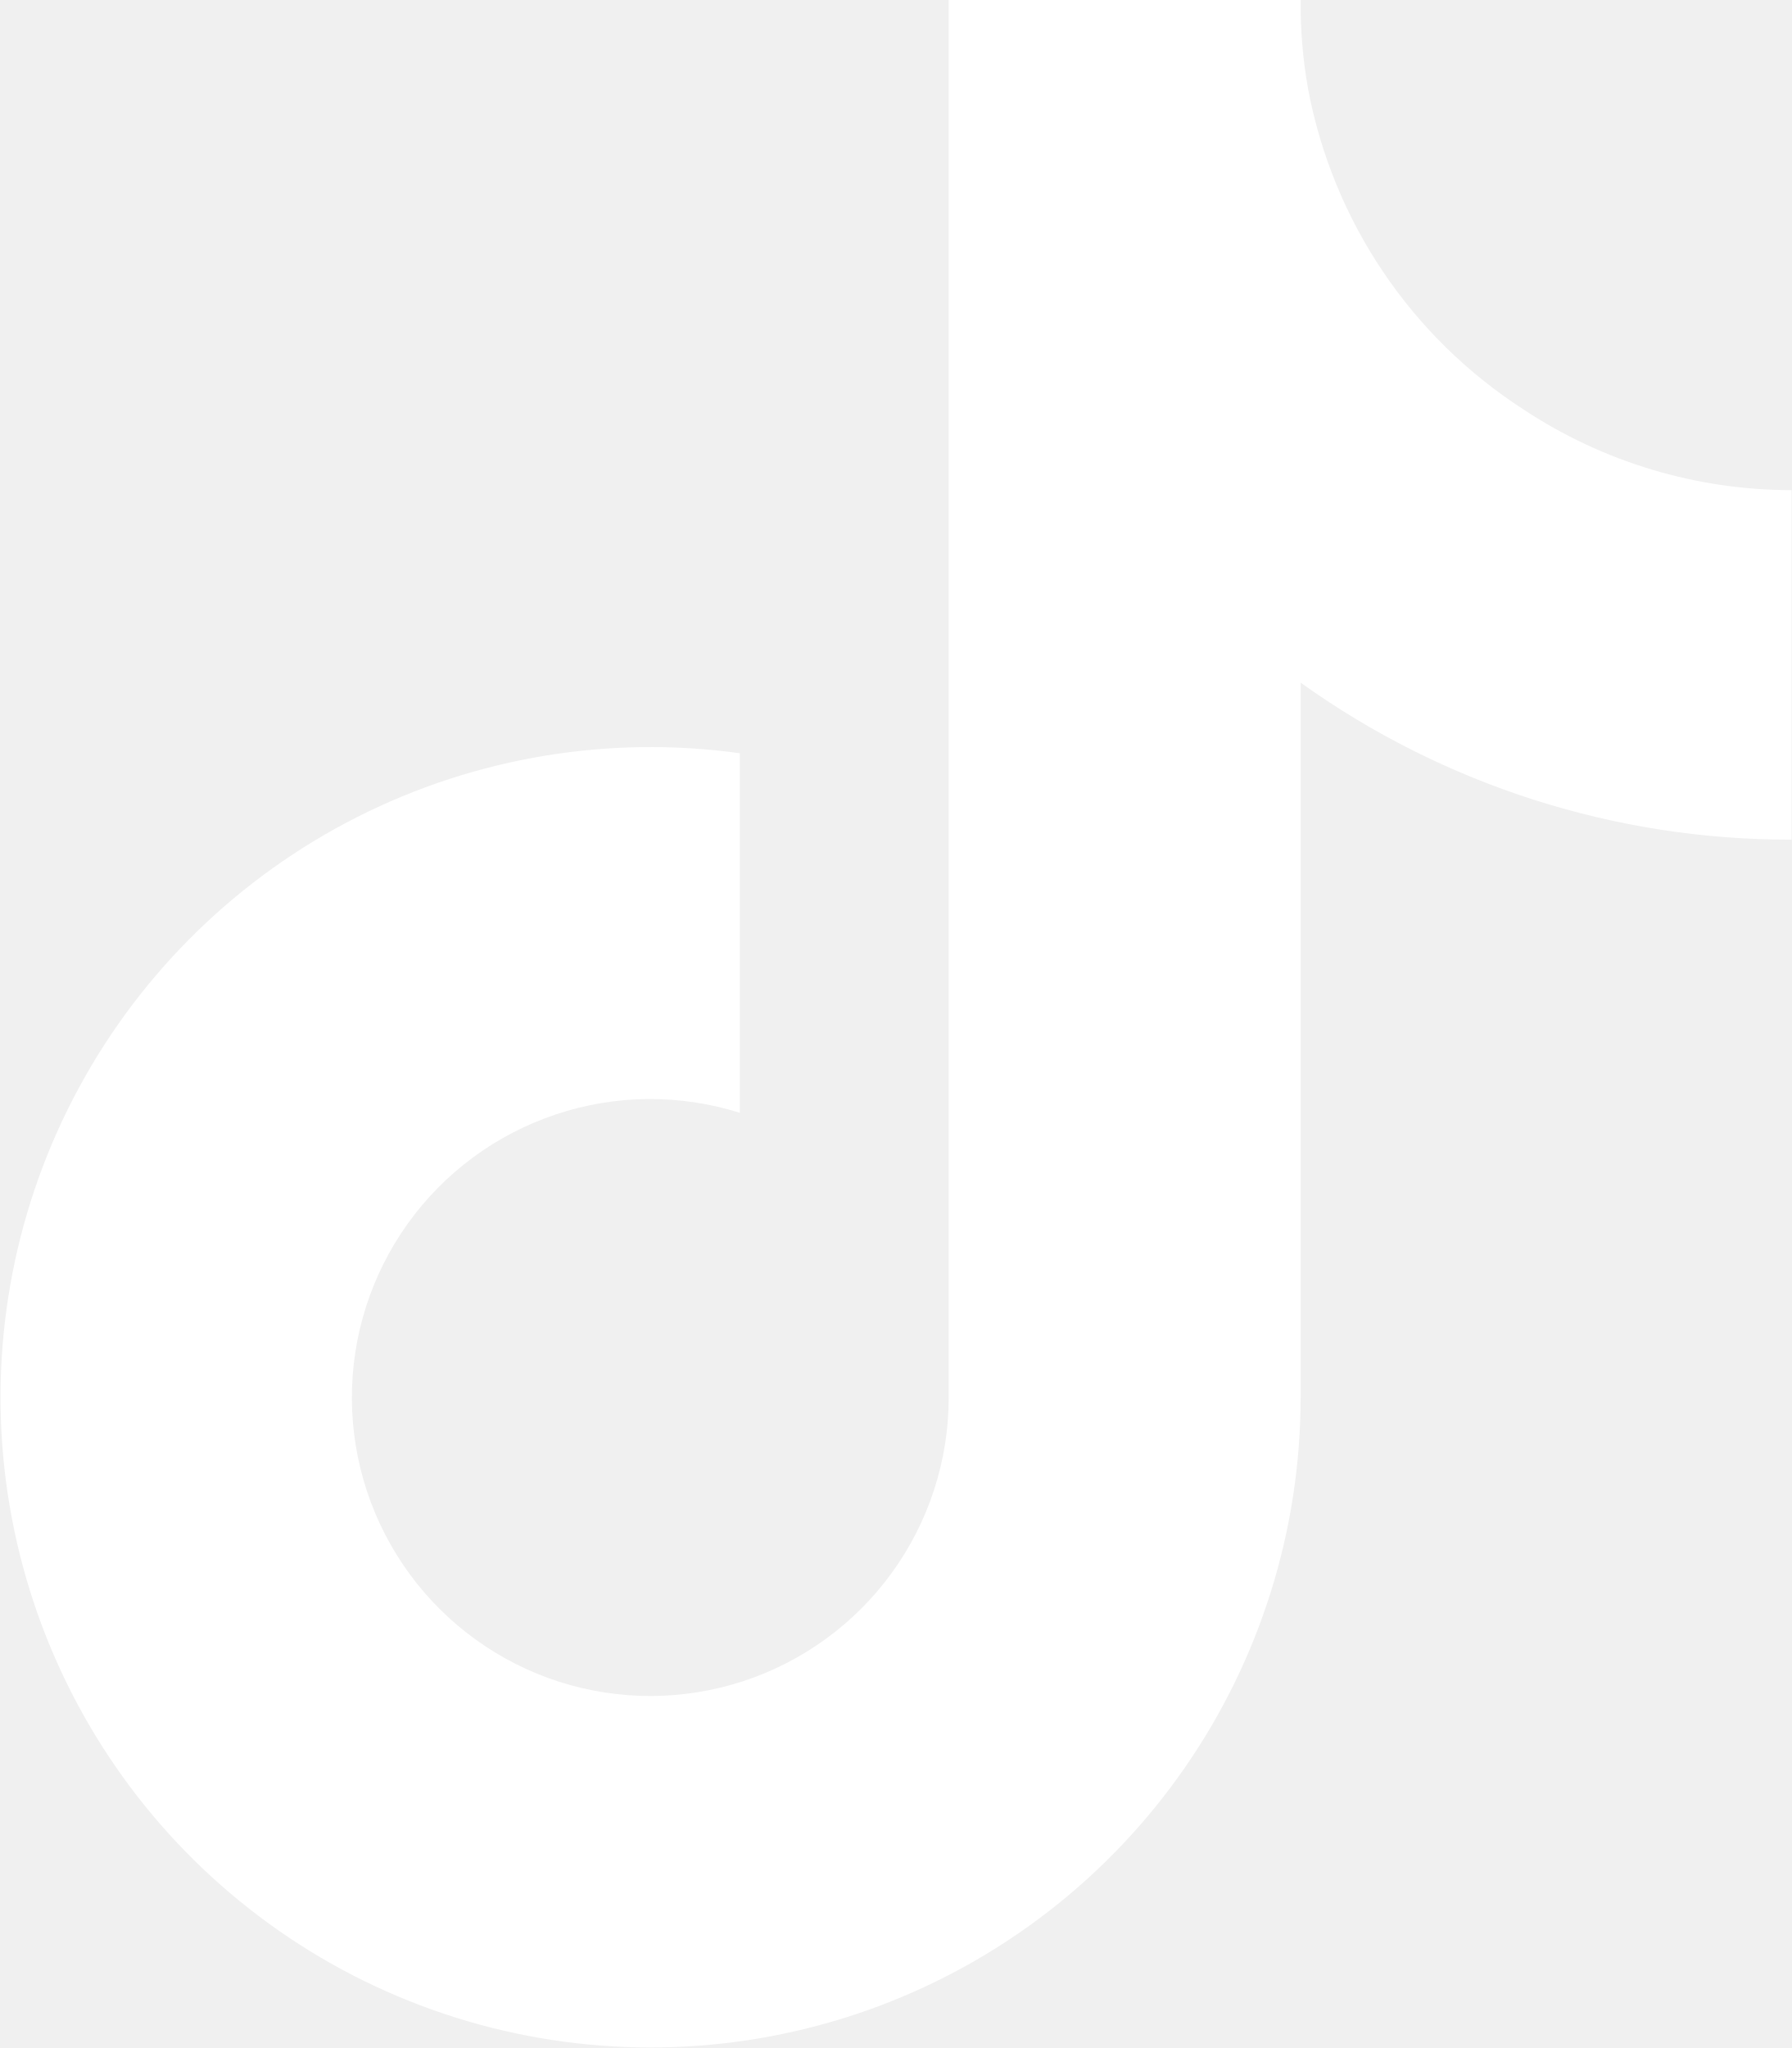
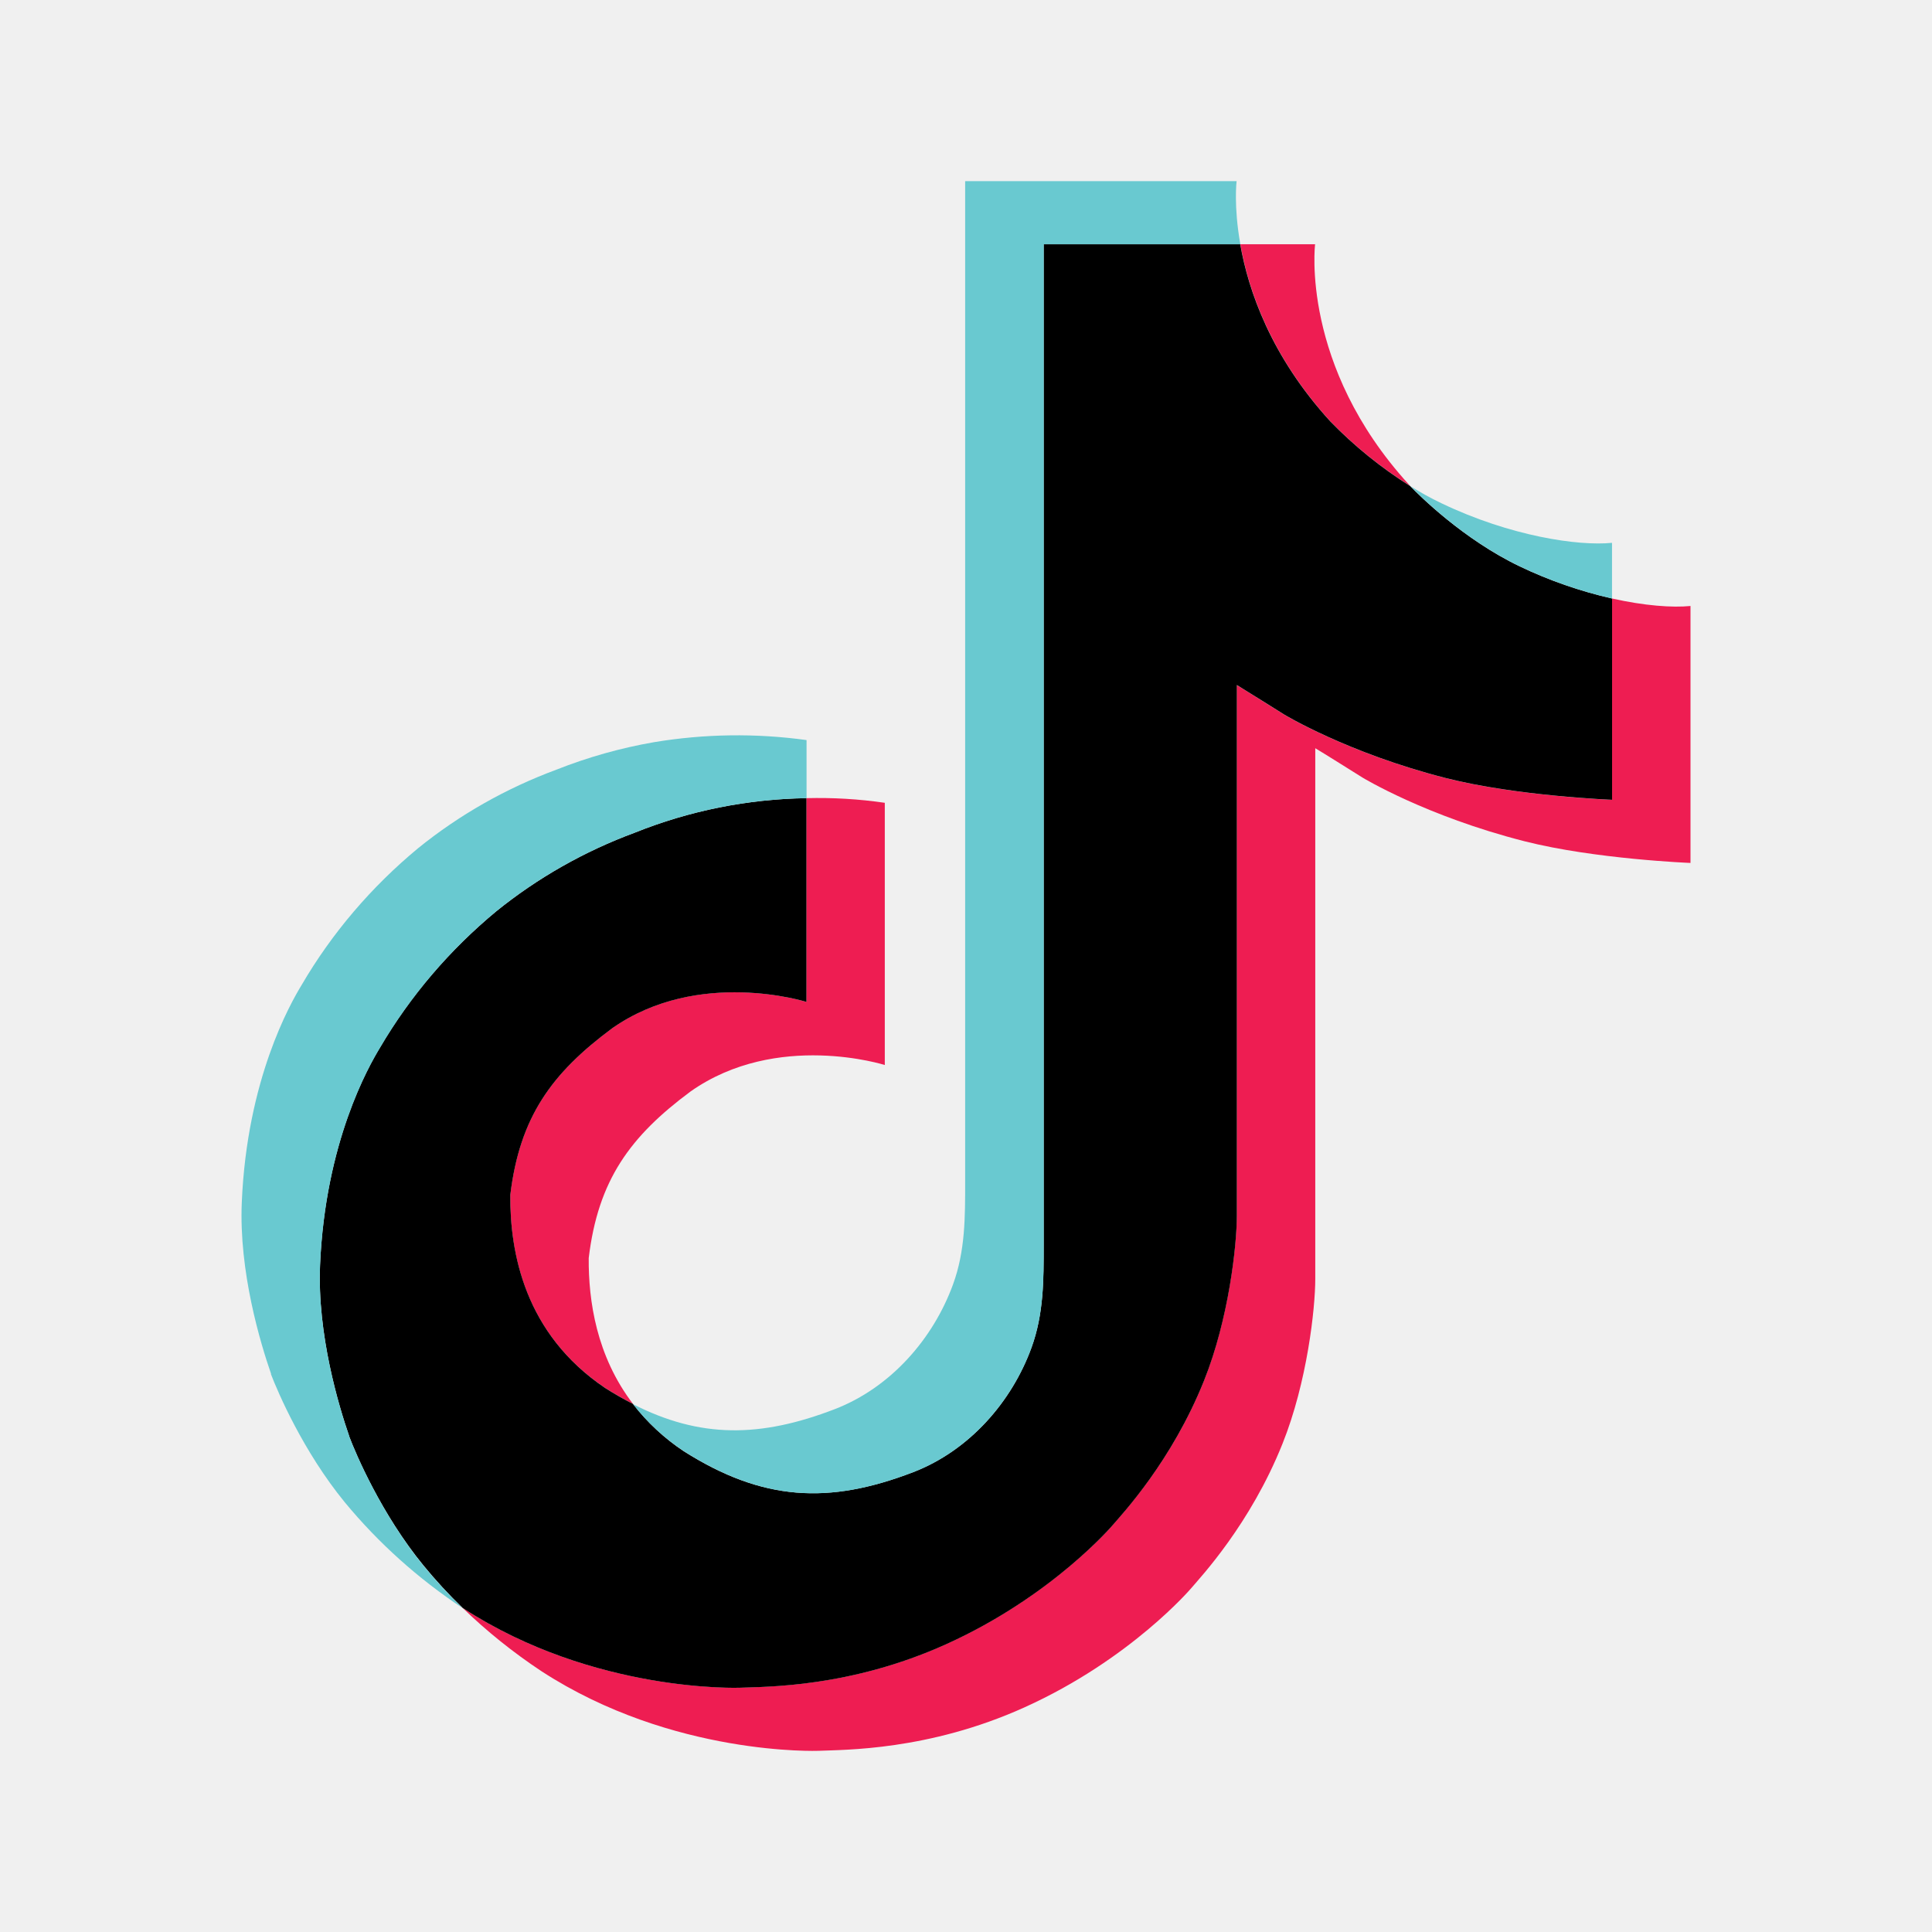
- <svg xmlns="http://www.w3.org/2000/svg" width="49" height="56" viewBox="0 0 49 56" fill="none">
-   <g clip-path="url(#clip0_67_442)">
-     <path d="M49 22.959C44.185 22.97 39.487 21.469 35.572 18.666V38.213C35.571 41.834 34.464 45.368 32.4 48.342C30.336 51.317 27.413 53.59 24.023 54.859C20.632 56.127 16.934 56.33 13.425 55.441C9.915 54.551 6.761 52.612 4.384 49.881C2.007 47.151 0.52 43.759 0.122 40.161C-0.276 36.562 0.434 32.928 2.158 29.744C3.881 26.56 6.535 23.978 9.765 22.343C12.996 20.709 16.648 20.099 20.234 20.596V30.428C18.593 29.912 16.831 29.927 15.2 30.473C13.568 31.018 12.15 32.064 11.149 33.463C10.148 34.862 9.614 36.541 9.624 38.262C9.634 39.982 10.188 41.655 11.205 43.042C12.223 44.429 13.653 45.459 15.291 45.985C16.929 46.51 18.691 46.505 20.326 45.97C21.961 45.434 23.384 44.396 24.394 43.003C25.404 41.61 25.947 39.934 25.947 38.213V0H35.572C35.565 0.813 35.633 1.625 35.775 2.425C36.11 4.211 36.805 5.911 37.819 7.42C38.833 8.928 40.144 10.214 41.672 11.199C43.846 12.636 46.394 13.402 49 13.402V22.959Z" fill="white" />
-   </g>
-   <defs>
-     <clipPath id="clip0_67_442">
-       <rect width="49" height="56" fill="white" />
-     </clipPath>
-   </defs>
+ <svg xmlns="http://www.w3.org/2000/svg" width="800px" height="800px" viewBox="0 0 32 32" fill="none">
+   <path d="M8.451 19.793C8.607 18.499 9.138 17.774 10.138 17.032C11.569 16.026 13.356 16.595 13.356 16.595V13.22C13.791 13.209 14.225 13.234 14.655 13.297V17.64C14.655 17.64 12.868 17.071 11.438 18.078C10.438 18.82 9.906 19.545 9.751 20.838C9.746 21.541 9.877 22.459 10.485 23.254C10.335 23.177 10.181 23.089 10.026 22.991C8.688 22.092 8.444 20.745 8.451 19.793ZM22.035 6.979C21.051 5.9 20.679 4.811 20.544 4.046H21.782C21.782 4.046 21.535 6.052 23.335 8.025L23.36 8.051C22.875 7.746 22.43 7.386 22.035 6.979ZM28 10.037V14.293C28 14.293 26.42 14.231 25.251 13.934C23.618 13.518 22.569 12.88 22.569 12.88C22.569 12.88 21.844 12.425 21.785 12.393V21.182C21.785 21.671 21.651 22.893 21.242 23.913C20.709 25.246 19.886 26.121 19.735 26.3C19.735 26.3 18.733 27.483 16.967 28.28C15.375 28.999 13.977 28.98 13.56 28.999C13.56 28.999 11.143 29.094 8.969 27.681C8.499 27.37 8.06 27.017 7.658 26.628L7.669 26.636C9.844 28.049 12.259 27.953 12.259 27.953C12.678 27.935 14.076 27.953 15.667 27.234C17.432 26.437 18.434 25.254 18.434 25.254C18.584 25.075 19.411 24.2 19.942 22.866C20.35 21.847 20.485 20.625 20.485 20.135V11.348C20.544 11.38 21.268 11.835 21.268 11.835C21.268 11.835 22.318 12.473 23.951 12.889C25.12 13.186 26.7 13.248 26.7 13.248V9.913C27.24 10.034 27.701 10.067 28 10.037Z" fill="#EE1D52" />
+   <path d="M26.701 9.913V13.247C26.701 13.247 25.121 13.185 23.951 12.888C22.319 12.472 21.269 11.834 21.269 11.834C21.269 11.834 20.544 11.379 20.486 11.346V20.136C20.486 20.626 20.352 21.848 19.943 22.867C19.41 24.201 18.587 25.076 18.435 25.255C18.435 25.255 17.434 26.438 15.668 27.235C14.076 27.954 12.679 27.936 12.26 27.954C12.26 27.954 9.845 28.05 7.67 26.637L7.659 26.629C7.429 26.406 7.213 26.172 7.012 25.926C6.318 25.079 5.892 24.079 5.785 23.793C5.785 23.792 5.785 23.791 5.785 23.79C5.613 23.294 5.252 22.102 5.301 20.948C5.389 18.912 6.105 17.663 6.294 17.349C6.796 16.496 7.448 15.732 8.222 15.092C8.905 14.54 9.68 14.1 10.513 13.792C11.414 13.43 12.379 13.235 13.357 13.22V16.595C13.357 16.595 11.569 16.028 10.139 17.032C9.139 17.774 8.608 18.499 8.452 19.793C8.445 20.745 8.689 22.092 10.025 22.991C10.181 23.09 10.334 23.177 10.485 23.254C10.718 23.558 11.002 23.822 11.325 24.037C12.631 24.863 13.725 24.921 15.124 24.384C16.056 24.025 16.759 23.217 17.084 22.321C17.289 21.761 17.286 21.198 17.286 20.615V4.046H20.542C20.676 4.811 21.049 5.9 22.033 6.979C22.428 7.386 22.872 7.746 23.357 8.051C23.501 8.2 24.233 8.932 25.173 9.382C25.66 9.615 26.172 9.793 26.701 9.913Z" fill="#000000" />
+   <path d="M4.489 22.757V22.759L4.57 22.978C4.561 22.953 4.531 22.875 4.489 22.757Z" fill="#69C9D0" />
+   <path d="M10.513 13.792C9.679 14.1 8.905 14.54 8.222 15.092C7.448 15.733 6.795 16.499 6.295 17.354C6.105 17.666 5.389 18.917 5.302 20.953C5.252 22.107 5.614 23.298 5.786 23.794C5.785 23.796 5.785 23.797 5.786 23.798C5.894 24.081 6.318 25.081 7.012 25.93C7.213 26.176 7.43 26.411 7.659 26.633C6.924 26.146 6.267 25.556 5.712 24.884C5.024 24.045 4.6 23.055 4.489 22.763C4.489 22.761 4.489 22.758 4.489 22.756V22.753C4.317 22.257 3.954 21.065 4.005 19.91C4.092 17.874 4.808 16.624 4.998 16.311C5.498 15.455 6.151 14.69 6.925 14.049C7.608 13.496 8.382 13.057 9.216 12.748C9.736 12.542 10.278 12.389 10.832 12.293C11.667 12.154 12.52 12.142 13.359 12.258V13.22C12.381 13.235 11.415 13.429 10.513 13.792Z" fill="#69C9D0" />
+   <path d="M20.544 4.046H17.288V20.616C17.288 21.198 17.288 21.76 17.086 22.321C16.758 23.217 16.058 24.025 15.126 24.384C13.726 24.923 12.633 24.863 11.328 24.037C11.004 23.823 10.719 23.559 10.484 23.257C11.596 23.825 12.591 23.815 13.824 23.341C14.756 22.982 15.456 22.173 15.784 21.277C15.989 20.718 15.986 20.155 15.986 19.573V3H20.482C20.482 3 20.431 3.412 20.544 4.046ZM26.7 8.991V9.913C26.172 9.793 25.661 9.614 25.175 9.382C24.235 8.932 23.503 8.2 23.359 8.051C23.526 8.156 23.698 8.251 23.876 8.336C25.019 8.883 26.145 9.047 26.7 8.991Z" fill="#69C9D0" />
</svg>
